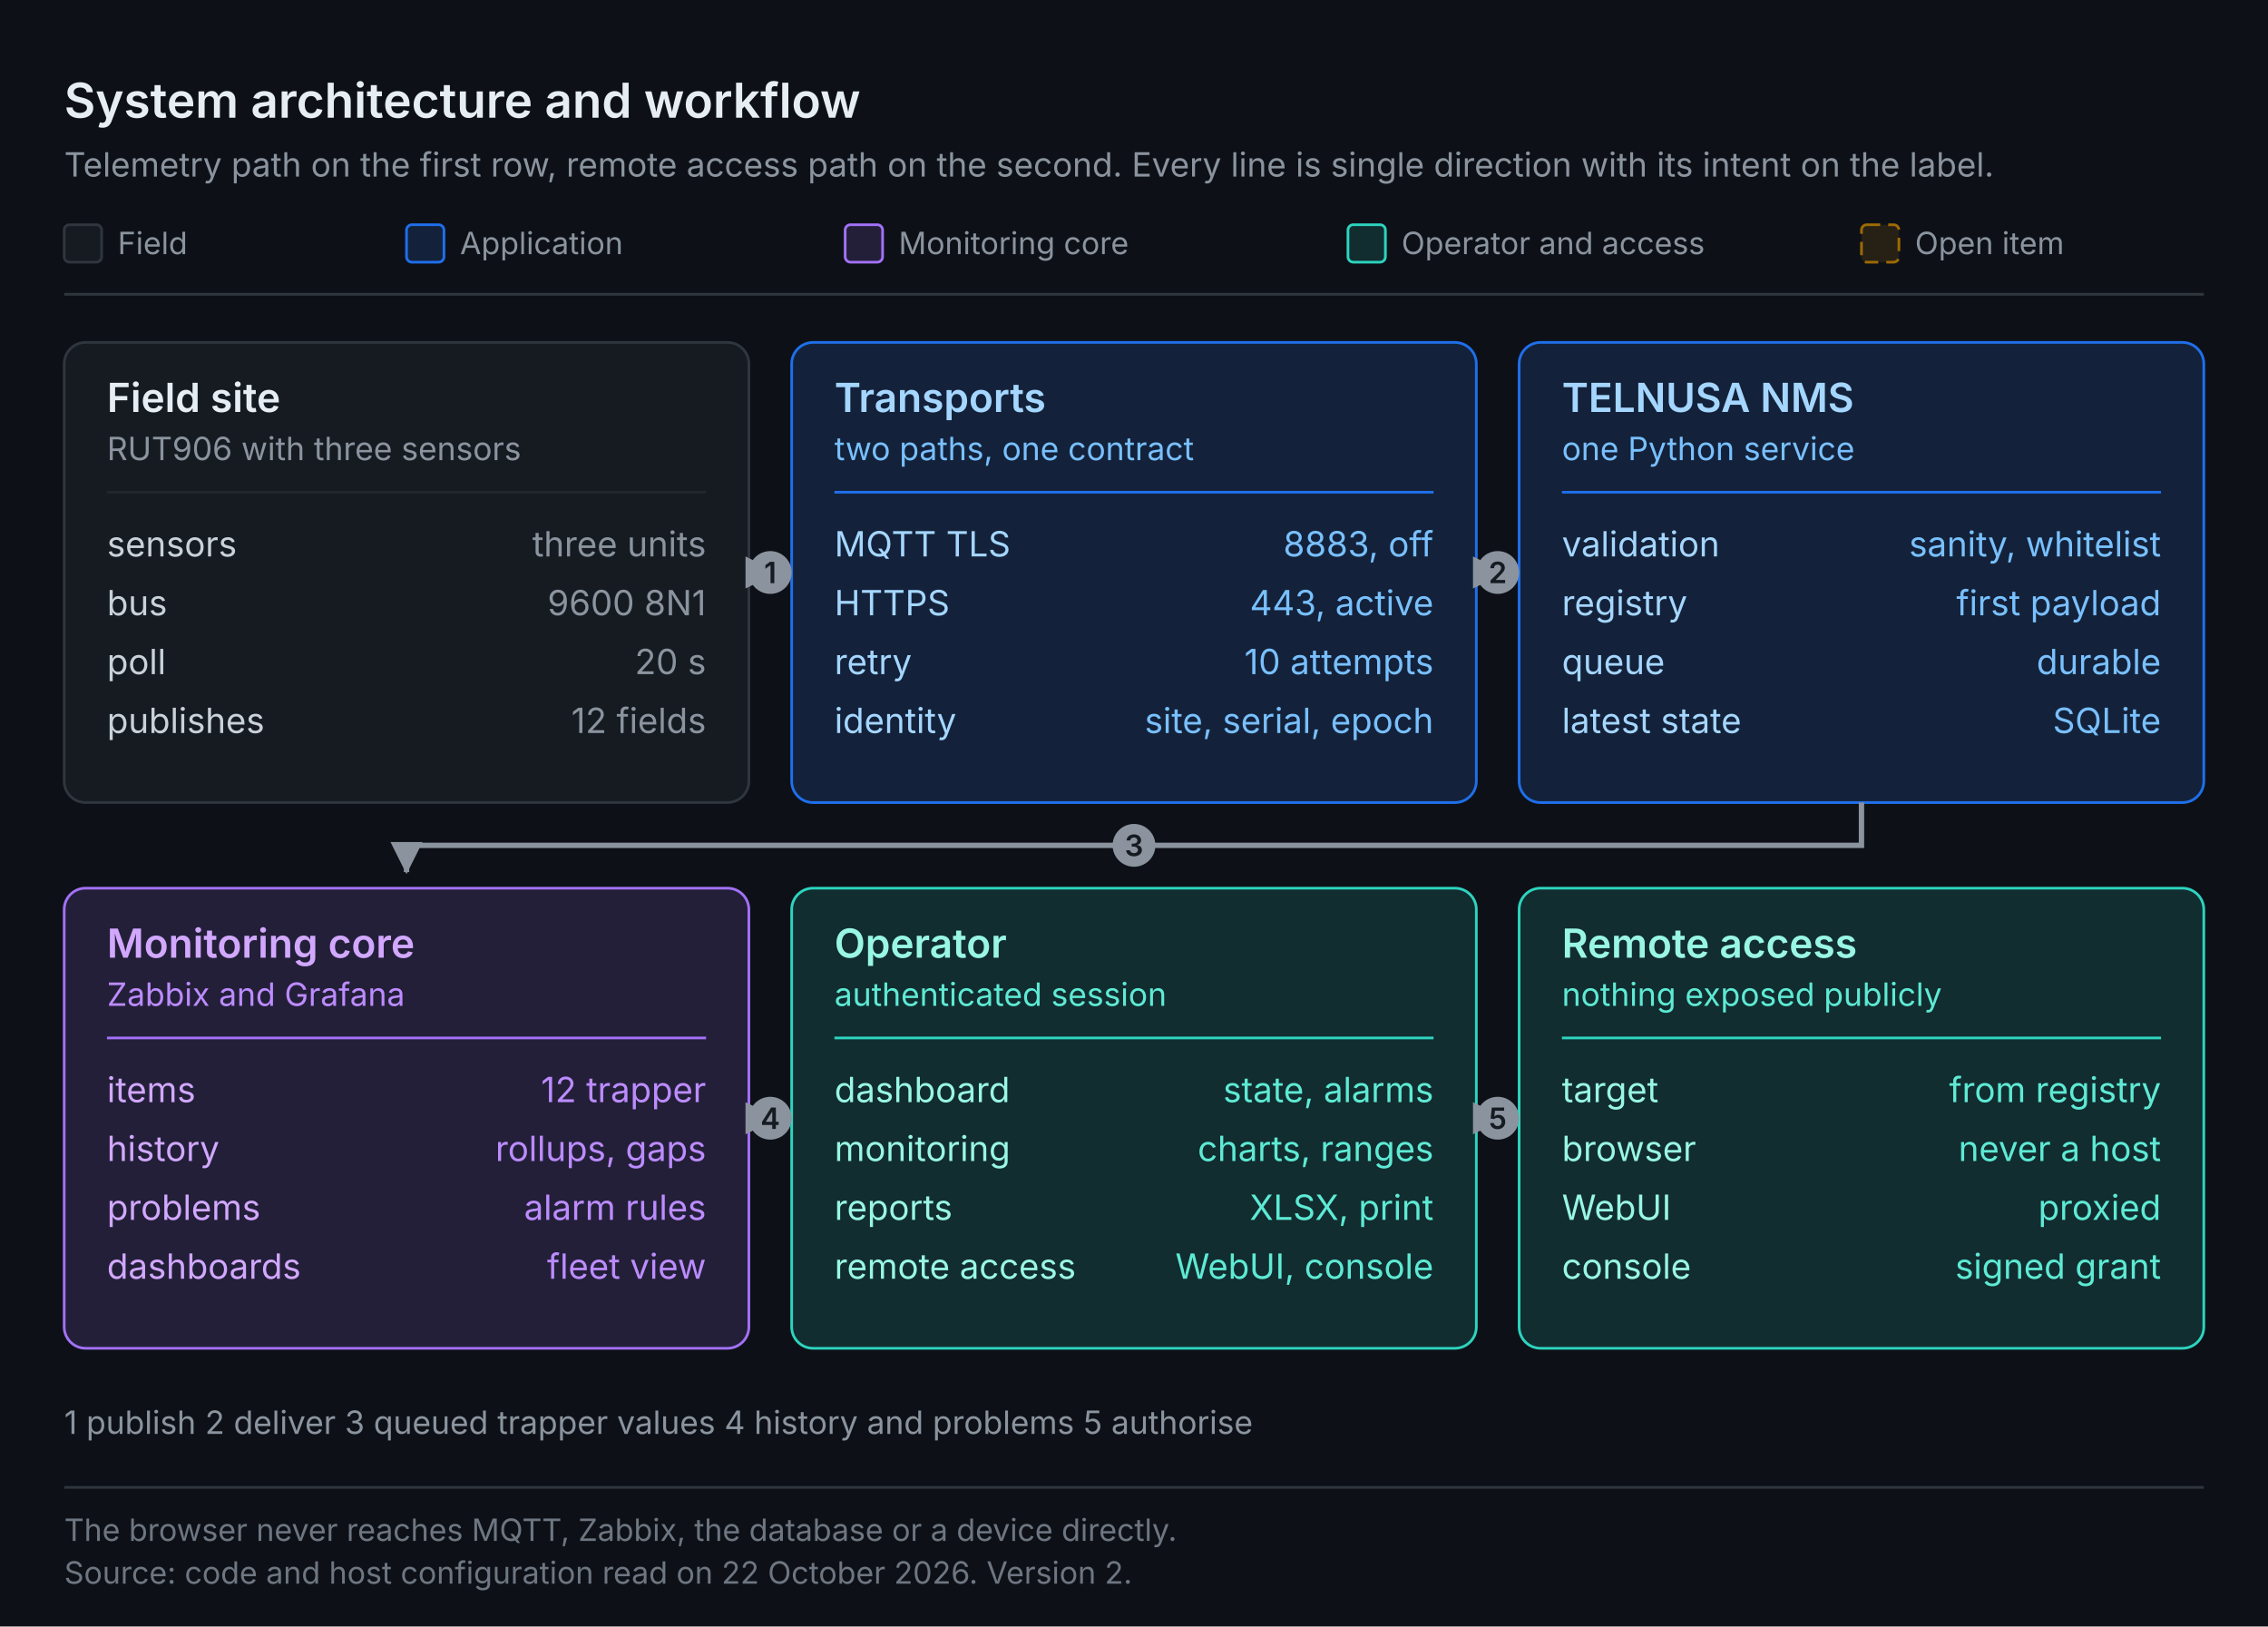
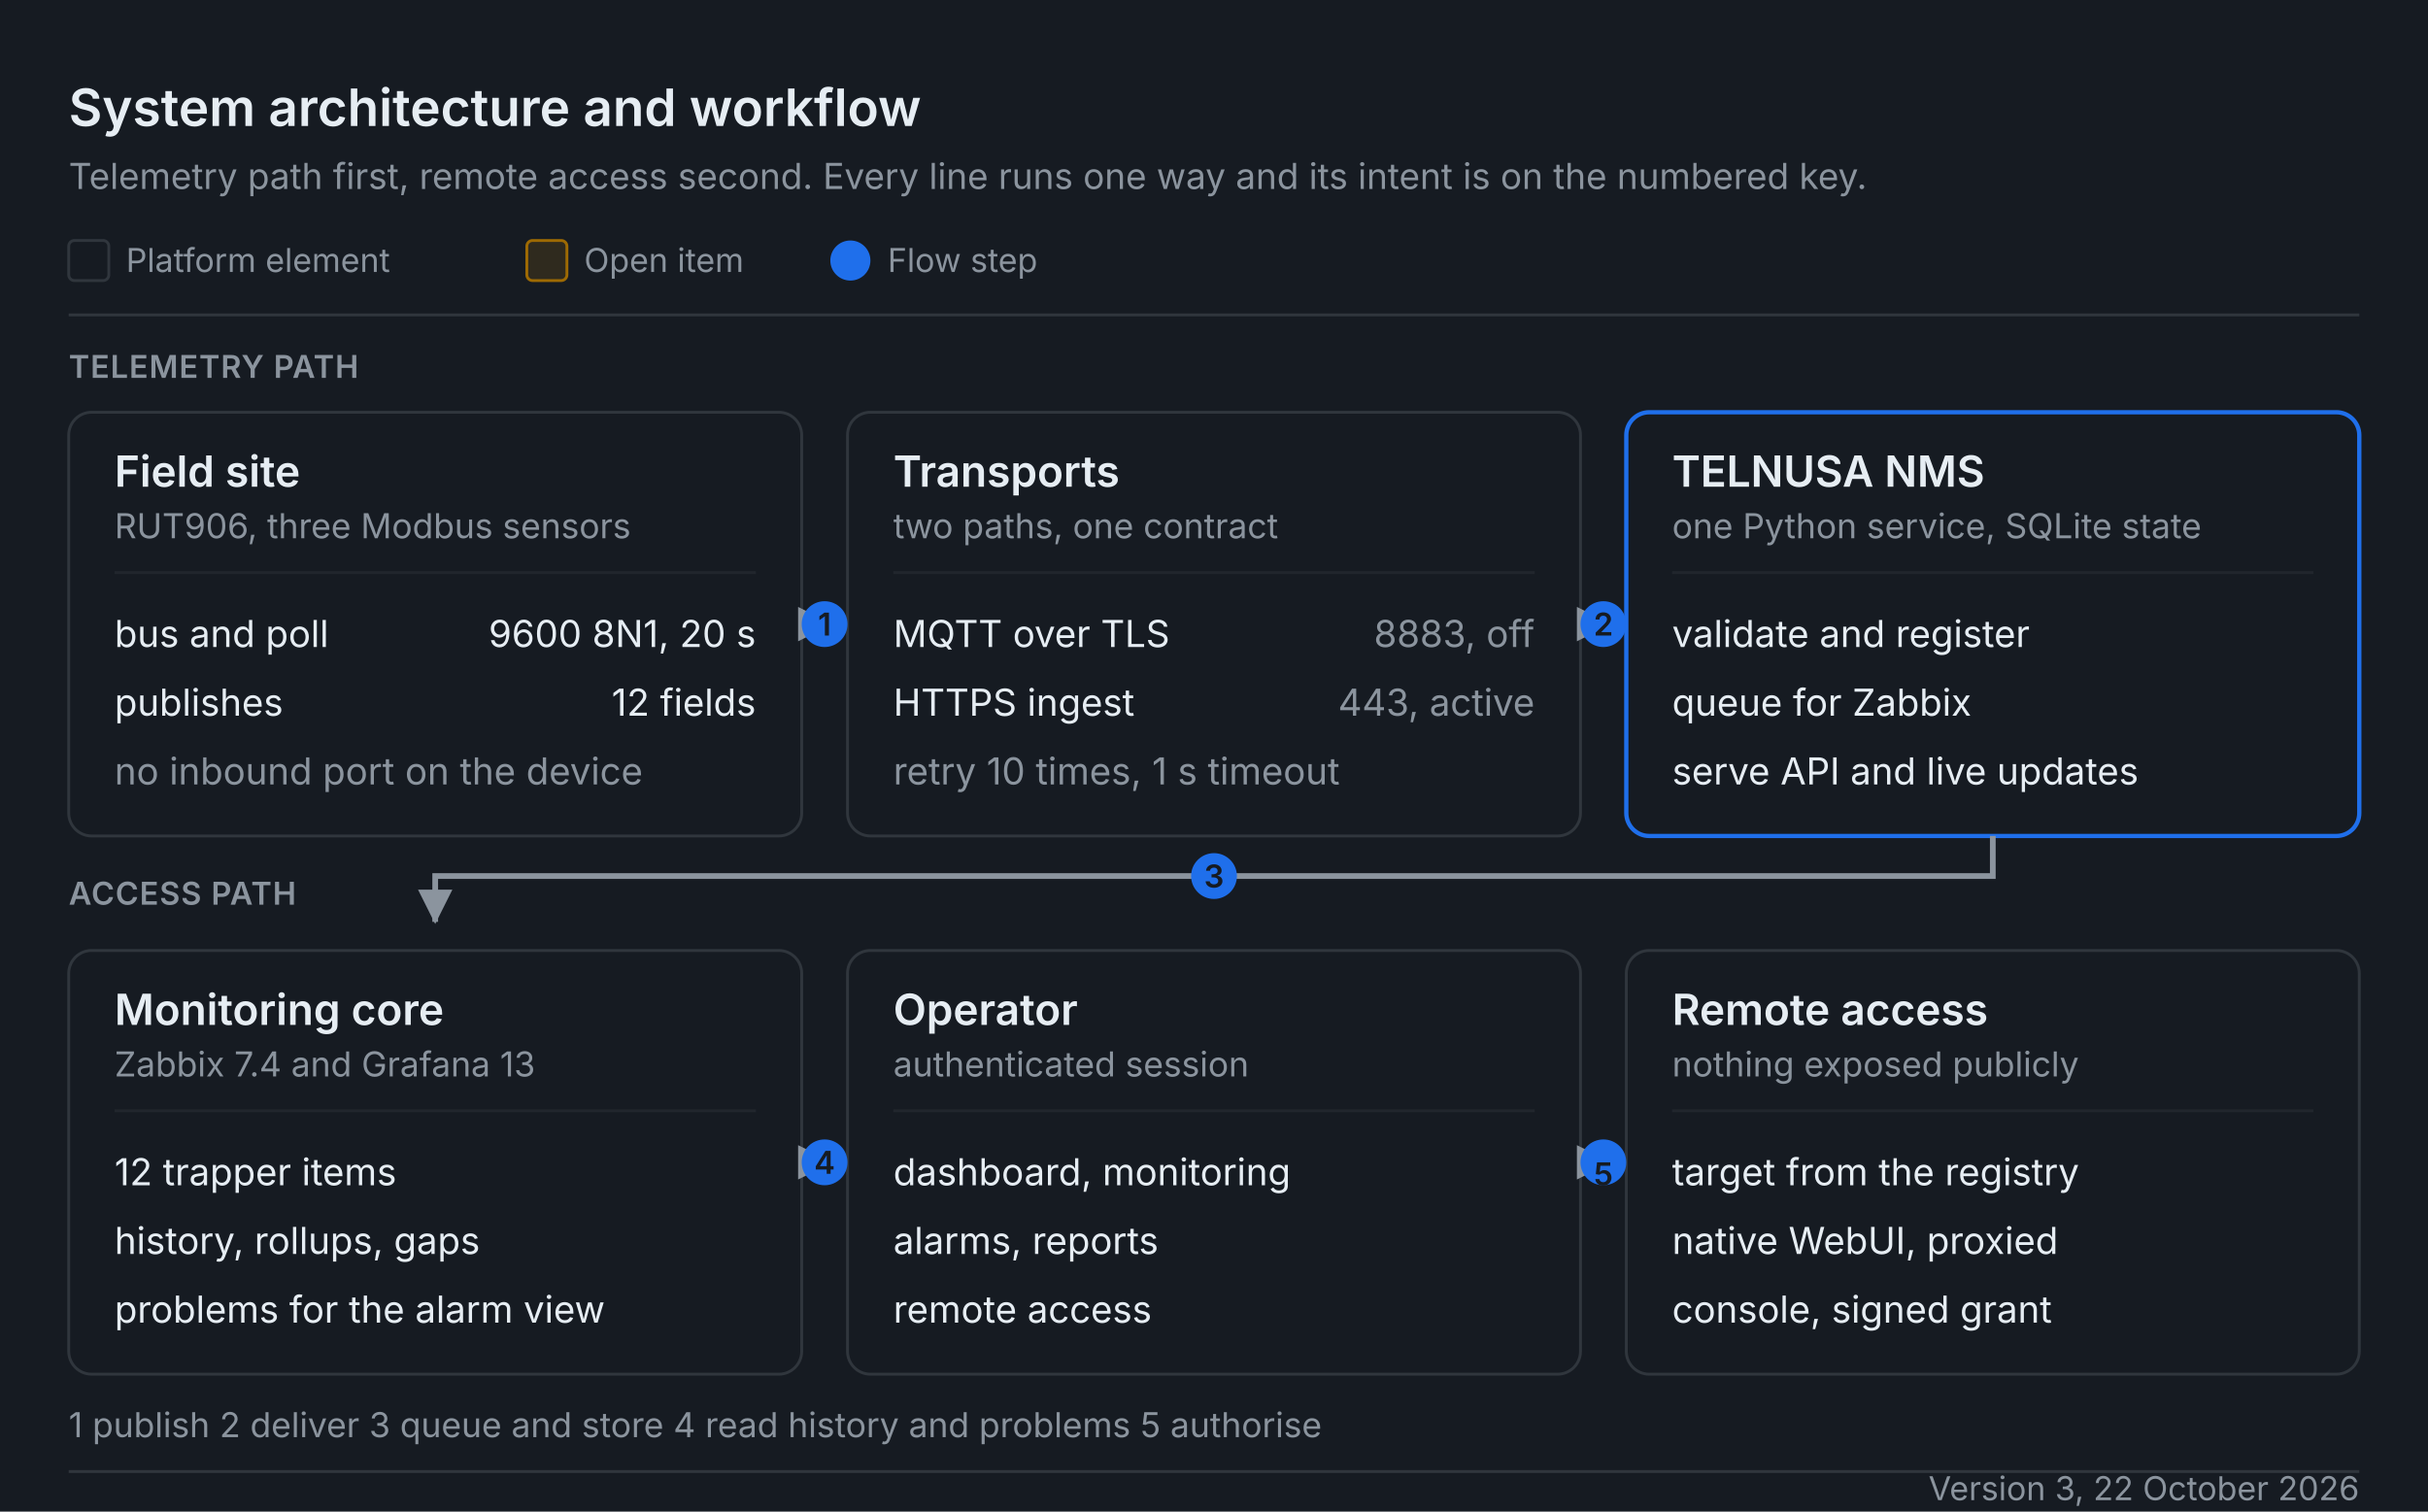
- <svg xmlns="http://www.w3.org/2000/svg" viewBox="0 0 848 608" width="848" height="608" role="img" font-family="Inter, Segoe UI, Helvetica, Arial, sans-serif">
+ <svg xmlns="http://www.w3.org/2000/svg" viewBox="0 0 848 528" width="848" height="528" role="img" font-family="Inter, Segoe UI, Helvetica, Arial, sans-serif">
  <defs>
    <marker id="flow" viewBox="0 0 8 8" refX="7.5" refY="4" markerWidth="6" markerHeight="6" orient="auto-start-reverse">
      <path d="M 0 0 L 8 4 L 0 8 Z" fill="#8b949e" />
    </marker>
  </defs>
-   <rect width="848" height="608" fill="#0d1117" />
+   <rect width="848" height="528" fill="#161b22" />
  <text x="24" y="44" font-size="18" font-weight="600" fill="#e6edf3">System architecture and workflow</text>
-   <text x="24" y="66" font-size="12.5" fill="#8b949e">Telemetry path on the first row, remote access path on the second. Every line is single direction with its intent on the label.</text>
+   <text x="24" y="66" font-size="12.5" fill="#8b949e">Telemetry path first, remote access second. Every line runs one way and its intent is on the numbered key.</text>
  <g font-size="11.5" fill="#8b949e">
-     <rect x="24" y="84" width="14" height="14" rx="2" fill="#161b22" stroke="#30363d" />
-     <text x="44" y="95">Field</text>
-     <rect x="152" y="84" width="14" height="14" rx="2" fill="rgba(56,139,253,0.15)" stroke="#1f6feb" />
-     <text x="172" y="95">Application</text>
-     <rect x="316" y="84" width="14" height="14" rx="2" fill="rgba(163,113,247,0.15)" stroke="#a371f7" />
-     <text x="336" y="95">Monitoring core</text>
-     <rect x="504" y="84" width="14" height="14" rx="2" fill="rgba(45,212,191,0.15)" stroke="#2dd4bf" />
-     <text x="524" y="95">Operator and access</text>
-     <rect x="696" y="84" width="14" height="14" rx="2" fill="rgba(187,128,9,0.15)" stroke="#9e6a03" stroke-dasharray="5 3" />
-     <text x="716" y="95">Open item</text>
+     <rect x="24" y="84" width="14" height="14" rx="2" fill="none" stroke="#30363d" />
+     <text x="44" y="95">Platform element</text>
+     <rect x="184" y="84" width="14" height="14" rx="2" fill="rgba(187,128,9,0.15)" stroke="#9e6a03" />
+     <text x="204" y="95">Open item</text>
+     <circle cx="297" cy="91" r="7" fill="#1f6feb" />
+     <text x="310" y="95">Flow step</text>
  </g>
  <line x1="24" y1="110" x2="824" y2="110" stroke="#30363d" />
-   <rect x="24" y="128" width="256" height="172" rx="8" fill="#161b22" stroke="#30363d" />
-   <text x="40" y="154" font-size="15" font-weight="600" fill="#e6edf3">Field site</text>
-   <text x="40" y="172" font-size="12" fill="#8b949e">RUT906 with three sensors</text>
-   <line x1="40" y1="184" x2="264" y2="184" stroke="#21262d" />
+   <text x="24" y="132" font-size="11" font-weight="600" fill="#8b949e" letter-spacing="0.32">TELEMETRY PATH</text>
+   <text x="24" y="316" font-size="11" font-weight="600" fill="#8b949e" letter-spacing="0.32">ACCESS PATH</text>
+   <rect x="24" y="144" width="256" height="148" rx="8" fill="none" stroke="#30363d" />
+   <text x="40" y="170" font-size="15" font-weight="600" fill="#e6edf3">Field site</text>
+   <text x="40" y="188" font-size="12" fill="#8b949e">RUT906, three Modbus sensors</text>
+   <line x1="40" y1="200" x2="264" y2="200" stroke="#21262d" />
  <g font-size="13">
-     <text x="40" y="208" fill="#c9d1d9">sensors</text>
-     <text x="264" y="208" fill="#8b949e" text-anchor="end">three units</text>
-     <text x="40" y="230" fill="#c9d1d9">bus</text>
-     <text x="264" y="230" fill="#8b949e" text-anchor="end">9600 8N1</text>
-     <text x="40" y="252" fill="#c9d1d9">poll</text>
-     <text x="264" y="252" fill="#8b949e" text-anchor="end">20 s</text>
-     <text x="40" y="274" fill="#c9d1d9">publishes</text>
-     <text x="264" y="274" fill="#8b949e" text-anchor="end">12 fields</text>
+     <text x="40" y="226" fill="#e6edf3">bus and poll</text>
+     <text x="264" y="226" fill="#e6edf3" text-anchor="end">9600 8N1, 20 s</text>
+     <text x="40" y="250" fill="#e6edf3">publishes</text>
+     <text x="264" y="250" fill="#e6edf3" text-anchor="end">12 fields</text>
+     <text x="40" y="274" fill="#8b949e">no inbound port on the device</text>
  </g>
-   <rect x="296" y="128" width="256" height="172" rx="8" fill="rgba(56,139,253,0.15)" stroke="#1f6feb" />
-   <text x="312" y="154" font-size="15" font-weight="600" fill="#a5d6ff">Transports</text>
-   <text x="312" y="172" font-size="12" fill="#79c0ff">two paths, one contract</text>
-   <line x1="312" y1="184" x2="536" y2="184" stroke="#1f6feb" />
+   <rect x="296" y="144" width="256" height="148" rx="8" fill="none" stroke="#30363d" />
+   <text x="312" y="170" font-size="15" font-weight="600" fill="#e6edf3">Transports</text>
+   <text x="312" y="188" font-size="12" fill="#8b949e">two paths, one contract</text>
+   <line x1="312" y1="200" x2="536" y2="200" stroke="#21262d" />
  <g font-size="13">
-     <text x="312" y="208" fill="#a5d6ff">MQTT TLS</text>
-     <text x="536" y="208" fill="#79c0ff" text-anchor="end">8883, off</text>
-     <text x="312" y="230" fill="#a5d6ff">HTTPS</text>
-     <text x="536" y="230" fill="#79c0ff" text-anchor="end">443, active</text>
-     <text x="312" y="252" fill="#a5d6ff">retry</text>
-     <text x="536" y="252" fill="#79c0ff" text-anchor="end">10 attempts</text>
-     <text x="312" y="274" fill="#a5d6ff">identity</text>
-     <text x="536" y="274" fill="#79c0ff" text-anchor="end">site, serial, epoch</text>
+     <text x="312" y="226" fill="#e6edf3">MQTT over TLS</text>
+     <text x="536" y="226" fill="#8b949e" text-anchor="end">8883, off</text>
+     <text x="312" y="250" fill="#e6edf3">HTTPS ingest</text>
+     <text x="536" y="250" fill="#8b949e" text-anchor="end">443, active</text>
+     <text x="312" y="274" fill="#8b949e">retry 10 times, 1 s timeout</text>
  </g>
-   <rect x="568" y="128" width="256" height="172" rx="8" fill="rgba(56,139,253,0.15)" stroke="#1f6feb" />
-   <text x="584" y="154" font-size="15" font-weight="600" fill="#a5d6ff">TELNUSA NMS</text>
-   <text x="584" y="172" font-size="12" fill="#79c0ff">one Python service</text>
-   <line x1="584" y1="184" x2="808" y2="184" stroke="#1f6feb" />
+   <rect x="568" y="144" width="256" height="148" rx="8" fill="none" stroke="#1f6feb" stroke-width="1.5" />
+   <text x="584" y="170" font-size="15" font-weight="600" fill="#e6edf3">TELNUSA NMS</text>
+   <text x="584" y="188" font-size="12" fill="#8b949e">one Python service, SQLite state</text>
+   <line x1="584" y1="200" x2="808" y2="200" stroke="#21262d" />
  <g font-size="13">
-     <text x="584" y="208" fill="#a5d6ff">validation</text>
-     <text x="808" y="208" fill="#79c0ff" text-anchor="end">sanity, whitelist</text>
-     <text x="584" y="230" fill="#a5d6ff">registry</text>
-     <text x="808" y="230" fill="#79c0ff" text-anchor="end">first payload</text>
-     <text x="584" y="252" fill="#a5d6ff">queue</text>
-     <text x="808" y="252" fill="#79c0ff" text-anchor="end">durable</text>
-     <text x="584" y="274" fill="#a5d6ff">latest state</text>
-     <text x="808" y="274" fill="#79c0ff" text-anchor="end">SQLite</text>
+     <text x="584" y="226" fill="#e6edf3">validate and register</text>
+     <text x="584" y="250" fill="#e6edf3">queue for Zabbix</text>
+     <text x="584" y="274" fill="#e6edf3">serve API and live updates</text>
  </g>
-   <rect x="24" y="332" width="256" height="172" rx="8" fill="rgba(163,113,247,0.15)" stroke="#a371f7" />
-   <text x="40" y="358" font-size="15" font-weight="600" fill="#d2a8ff">Monitoring core</text>
-   <text x="40" y="376" font-size="12" fill="#bc8cff">Zabbix and Grafana</text>
-   <line x1="40" y1="388" x2="264" y2="388" stroke="#a371f7" />
+   <rect x="24" y="332" width="256" height="148" rx="8" fill="none" stroke="#30363d" />
+   <text x="40" y="358" font-size="15" font-weight="600" fill="#e6edf3">Monitoring core</text>
+   <text x="40" y="376" font-size="12" fill="#8b949e">Zabbix 7.4 and Grafana 13</text>
+   <line x1="40" y1="388" x2="264" y2="388" stroke="#21262d" />
  <g font-size="13">
-     <text x="40" y="412" fill="#d2a8ff">items</text>
-     <text x="264" y="412" fill="#bc8cff" text-anchor="end">12 trapper</text>
-     <text x="40" y="434" fill="#d2a8ff">history</text>
-     <text x="264" y="434" fill="#bc8cff" text-anchor="end">rollups, gaps</text>
-     <text x="40" y="456" fill="#d2a8ff">problems</text>
-     <text x="264" y="456" fill="#bc8cff" text-anchor="end">alarm rules</text>
-     <text x="40" y="478" fill="#d2a8ff">dashboards</text>
-     <text x="264" y="478" fill="#bc8cff" text-anchor="end">fleet view</text>
+     <text x="40" y="414" fill="#e6edf3">12 trapper items</text>
+     <text x="40" y="438" fill="#e6edf3">history, rollups, gaps</text>
+     <text x="40" y="462" fill="#e6edf3">problems for the alarm view</text>
  </g>
-   <rect x="296" y="332" width="256" height="172" rx="8" fill="rgba(45,212,191,0.15)" stroke="#2dd4bf" />
-   <text x="312" y="358" font-size="15" font-weight="600" fill="#99f6e4">Operator</text>
-   <text x="312" y="376" font-size="12" fill="#5eead4">authenticated session</text>
-   <line x1="312" y1="388" x2="536" y2="388" stroke="#2dd4bf" />
+   <rect x="296" y="332" width="256" height="148" rx="8" fill="none" stroke="#30363d" />
+   <text x="312" y="358" font-size="15" font-weight="600" fill="#e6edf3">Operator</text>
+   <text x="312" y="376" font-size="12" fill="#8b949e">authenticated session</text>
+   <line x1="312" y1="388" x2="536" y2="388" stroke="#21262d" />
  <g font-size="13">
-     <text x="312" y="412" fill="#99f6e4">dashboard</text>
-     <text x="536" y="412" fill="#5eead4" text-anchor="end">state, alarms</text>
-     <text x="312" y="434" fill="#99f6e4">monitoring</text>
-     <text x="536" y="434" fill="#5eead4" text-anchor="end">charts, ranges</text>
-     <text x="312" y="456" fill="#99f6e4">reports</text>
-     <text x="536" y="456" fill="#5eead4" text-anchor="end">XLSX, print</text>
-     <text x="312" y="478" fill="#99f6e4">remote access</text>
-     <text x="536" y="478" fill="#5eead4" text-anchor="end">WebUI, console</text>
+     <text x="312" y="414" fill="#e6edf3">dashboard, monitoring</text>
+     <text x="312" y="438" fill="#e6edf3">alarms, reports</text>
+     <text x="312" y="462" fill="#e6edf3">remote access</text>
  </g>
-   <rect x="568" y="332" width="256" height="172" rx="8" fill="rgba(45,212,191,0.15)" stroke="#2dd4bf" />
-   <text x="584" y="358" font-size="15" font-weight="600" fill="#99f6e4">Remote access</text>
-   <text x="584" y="376" font-size="12" fill="#5eead4">nothing exposed publicly</text>
-   <line x1="584" y1="388" x2="808" y2="388" stroke="#2dd4bf" />
+   <rect x="568" y="332" width="256" height="148" rx="8" fill="none" stroke="#30363d" />
+   <text x="584" y="358" font-size="15" font-weight="600" fill="#e6edf3">Remote access</text>
+   <text x="584" y="376" font-size="12" fill="#8b949e">nothing exposed publicly</text>
+   <line x1="584" y1="388" x2="808" y2="388" stroke="#21262d" />
  <g font-size="13">
-     <text x="584" y="412" fill="#99f6e4">target</text>
-     <text x="808" y="412" fill="#5eead4" text-anchor="end">from registry</text>
-     <text x="584" y="434" fill="#99f6e4">browser</text>
-     <text x="808" y="434" fill="#5eead4" text-anchor="end">never a host</text>
-     <text x="584" y="456" fill="#99f6e4">WebUI</text>
-     <text x="808" y="456" fill="#5eead4" text-anchor="end">proxied</text>
-     <text x="584" y="478" fill="#99f6e4">console</text>
-     <text x="808" y="478" fill="#5eead4" text-anchor="end">signed grant</text>
+     <text x="584" y="414" fill="#e6edf3">target from the registry</text>
+     <text x="584" y="438" fill="#e6edf3">native WebUI, proxied</text>
+     <text x="584" y="462" fill="#e6edf3">console, signed grant</text>
  </g>
-   <line x1="280" y1="214" x2="290" y2="214" stroke="#8b949e" stroke-width="2" marker-end="url(#flow)" />
-   <line x1="552" y1="214" x2="562" y2="214" stroke="#8b949e" stroke-width="2" marker-end="url(#flow)" />
-   <line x1="280" y1="418" x2="290" y2="418" stroke="#8b949e" stroke-width="2" marker-end="url(#flow)" />
-   <line x1="552" y1="418" x2="562" y2="418" stroke="#8b949e" stroke-width="2" marker-end="url(#flow)" />
-   <path d="M 696 300 L 696 316 L 152 316 L 152 326" fill="none" stroke="#8b949e" stroke-width="2" marker-end="url(#flow)" />
+   <line x1="280" y1="218" x2="290" y2="218" stroke="#8b949e" stroke-width="2" marker-end="url(#flow)" />
+   <line x1="552" y1="218" x2="562" y2="218" stroke="#8b949e" stroke-width="2" marker-end="url(#flow)" />
+   <line x1="280" y1="406" x2="290" y2="406" stroke="#8b949e" stroke-width="2" marker-end="url(#flow)" />
+   <line x1="552" y1="406" x2="562" y2="406" stroke="#8b949e" stroke-width="2" marker-end="url(#flow)" />
+   <path d="M 696 292 L 696 306 L 152 306 L 152 322" fill="none" stroke="#8b949e" stroke-width="2" marker-end="url(#flow)" />
  <g font-size="11" font-weight="600" fill="#161b22" text-anchor="middle">
-     <circle cx="288" cy="214" r="8" fill="#8b949e" />
-     <text x="288" y="218">1</text>
-     <circle cx="560" cy="214" r="8" fill="#8b949e" />
-     <text x="560" y="218">2</text>
-     <circle cx="424" cy="316" r="8" fill="#8b949e" />
-     <text x="424" y="320">3</text>
-     <circle cx="288" cy="418" r="8" fill="#8b949e" />
-     <text x="288" y="422">4</text>
-     <circle cx="560" cy="418" r="8" fill="#8b949e" />
-     <text x="560" y="422">5</text>
+     <circle cx="288" cy="218" r="8" fill="#1f6feb" />
+     <text x="288" y="222">1</text>
+     <circle cx="560" cy="218" r="8" fill="#1f6feb" />
+     <text x="560" y="222">2</text>
+     <circle cx="424" cy="306" r="8" fill="#1f6feb" />
+     <text x="424" y="310">3</text>
+     <circle cx="288" cy="406" r="8" fill="#1f6feb" />
+     <text x="288" y="410">4</text>
+     <circle cx="560" cy="406" r="8" fill="#1f6feb" />
+     <text x="560" y="414">5</text>
  </g>
-   <text x="24" y="536" font-size="12" fill="#8b949e">1 publish   2 deliver   3 queued trapper values   4 history and problems   5 authorise</text>
-   <line x1="24" y1="556" x2="824" y2="556" stroke="#30363d" />
-   <text x="24" y="576" font-size="11.5" fill="#6e7681">The browser never reaches MQTT, Zabbix, the database or a device directly.</text>
-   <text x="24" y="592" font-size="11.5" fill="#6e7681">Source: code and host configuration read on 22 October 2026. Version 2.</text>
+   <text x="24" y="502" font-size="12" fill="#8b949e">1 publish   2 deliver   3 queue and store   4 read history and problems   5 authorise</text>
+   <line x1="24" y1="514" x2="824" y2="514" stroke="#30363d" />
+   <text x="824" y="524" font-size="11.5" fill="#8b949e" text-anchor="end">Version 3, 22 October 2026</text>
</svg>
